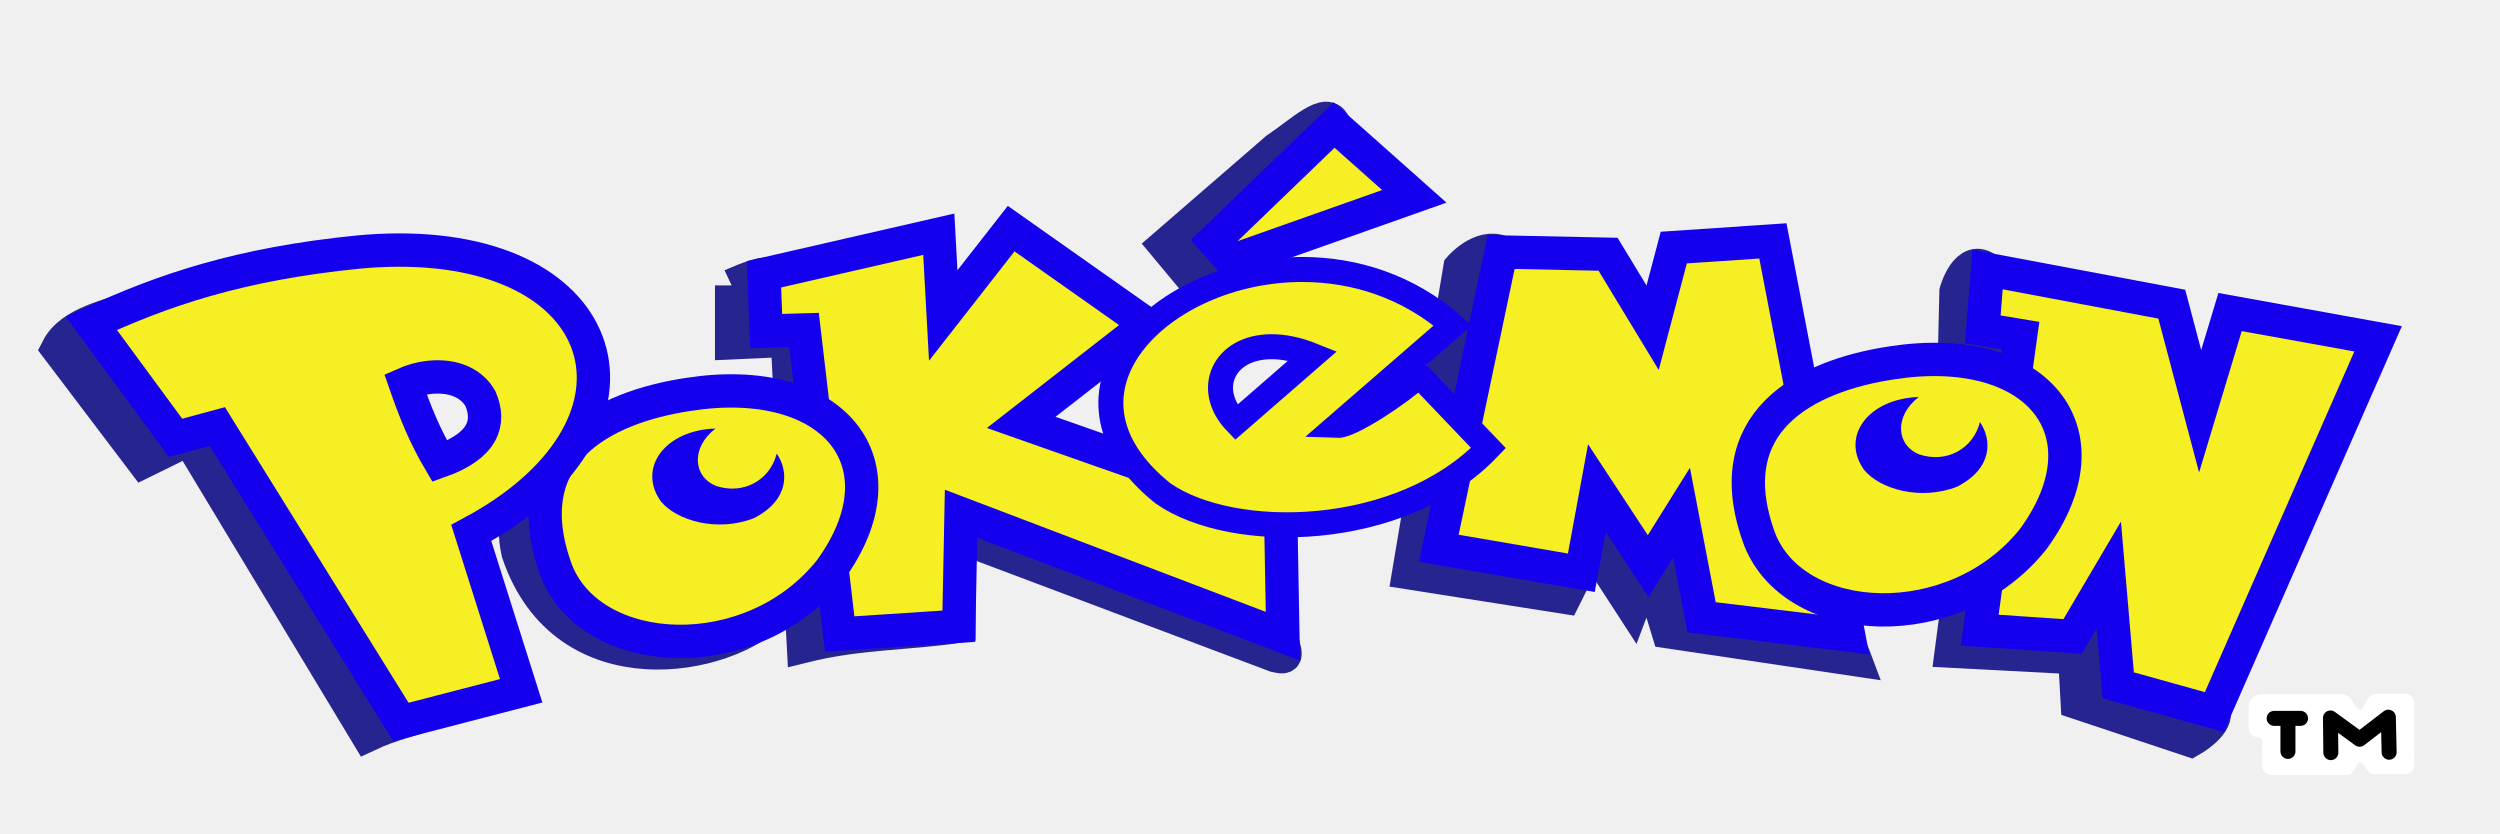
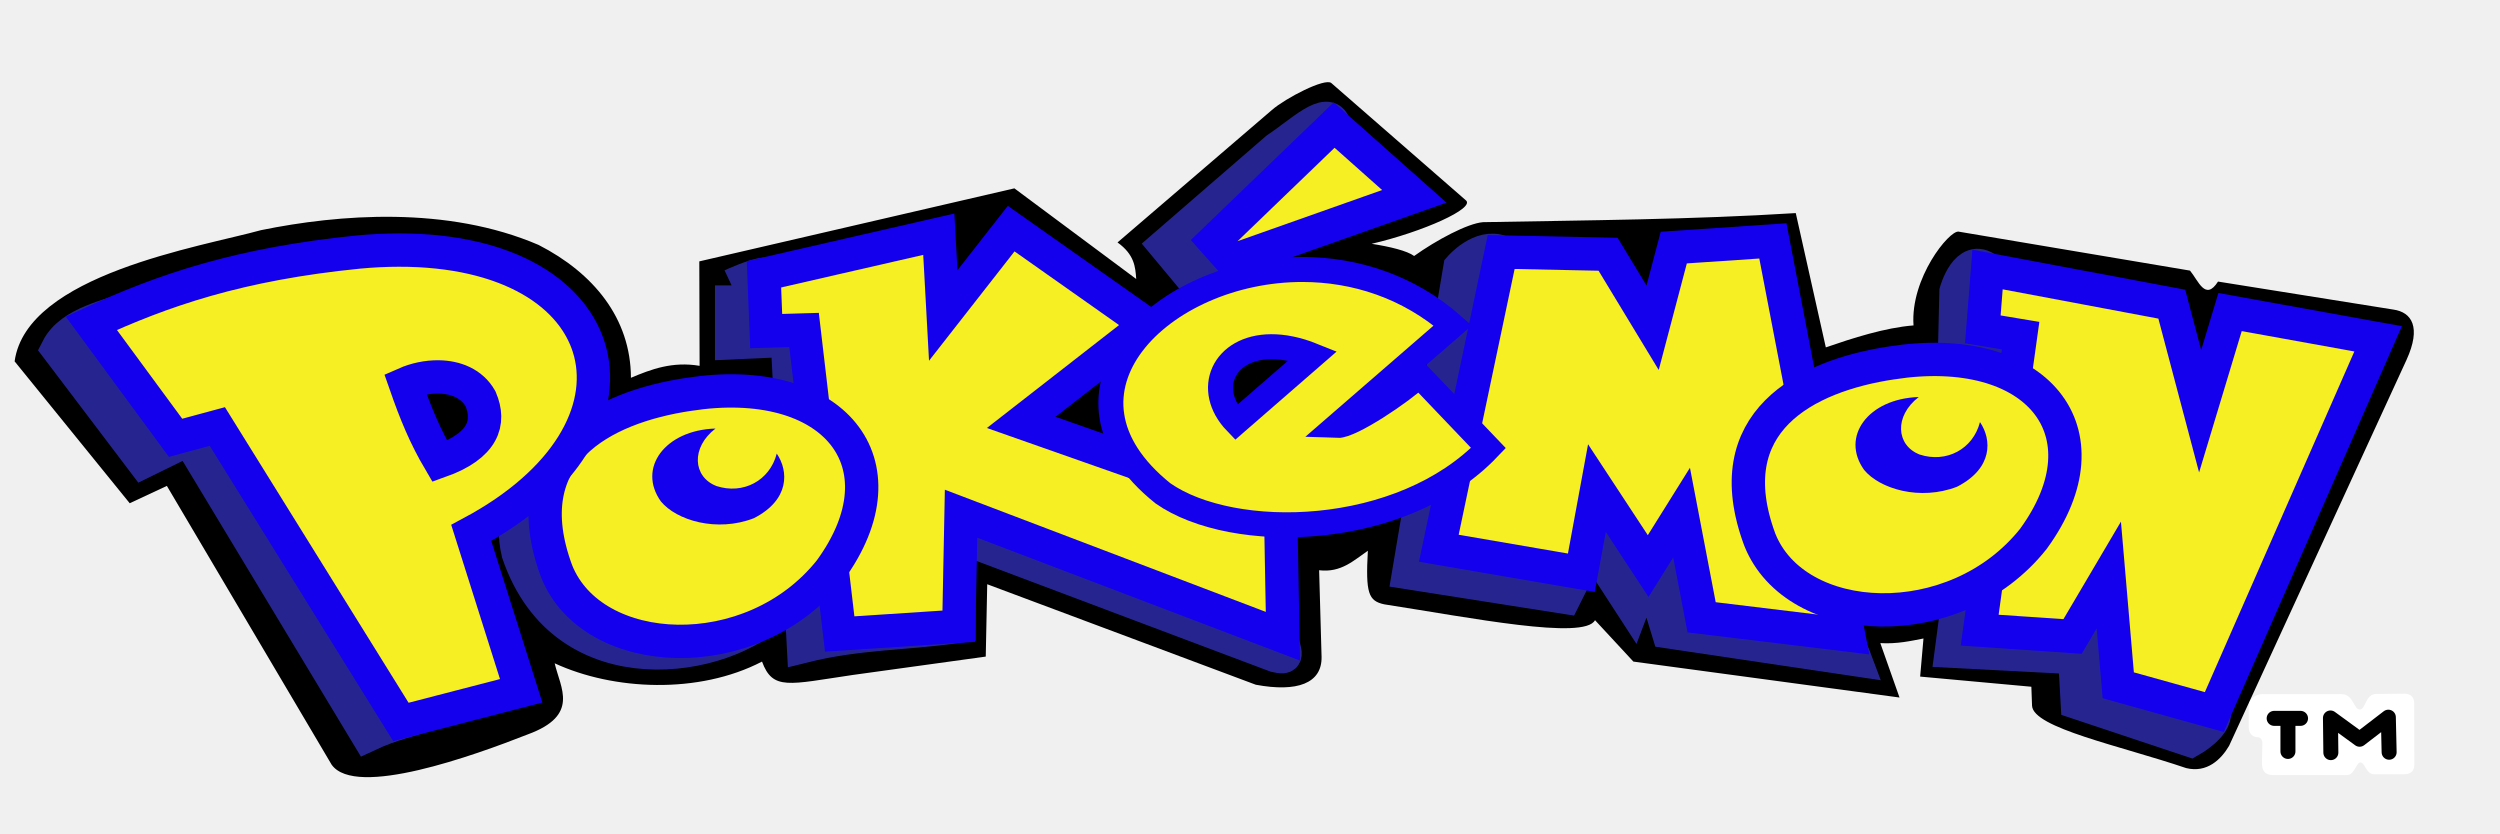
<svg xmlns="http://www.w3.org/2000/svg" xmlns:xlink="http://www.w3.org/1999/xlink" width="600mm" height="200mm" viewBox="0 0 600 200" version="1.1" id="svg8">
  <defs id="defs2" />
  <g id="layer1" transform="translate(0,-97)">
+     <path style="display:inline;fill:#000000;fill-opacity:1;stroke:none;stroke-width:0.265px;stroke-linecap:butt;stroke-linejoin:miter;stroke-opacity:1" d="M 79.607,280.549 40.049,213.615 31.133,217.78 3.508,183.724 c 2.864,-20.849 44.695,-27.483 59.15,-31.49 18.672,-3.812 44.676,-5.875 66.6,3.548 13.098,6.7 22.127,17.544 22.167,31.889 4.824,-2.04 9.956,-3.979 16.479,-2.873 l -0.071,-25.067 75.619,-17.527 29.239,21.753 c -0.203,-2.923 -0.426,-5.847 -4.485,-8.77 l 37.054,-31.793 c 3.259,-2.838 12.723,-7.746 14.253,-6.467 l 32.259,28.116 c 2.499,1.9 -10.402,7.639 -22.58,10.471 4.432,0.692 8.522,1.68 10.199,2.923 5.337,-3.823 12.87,-7.836 16.53,-8.116 24.815,-0.461 50.249,-0.619 75.064,-2.18 l 7.212,32.231 c 6.307,-2.178 14.193,-4.735 21.047,-5.272 -0.793,-11.364 8.59,-22.845 10.816,-22.509 l 55.542,9.354 c 2.02,2.428 3.674,7.409 6.724,2.631 l 42.095,6.723 c 4.366,0.63 6.747,4.168 3.145,12.065 l -42.589,92.643 c -1.892,3.213 -5.27,6.578 -10.31,5.33 -15.81,-5.366 -36.735,-9.632 -36.978,-14.971 l -0.164,-4.549 -26.69,-2.435 0.799,-9.145 c -2.914,0.567 -6.358,1.357 -10.358,1.109 l 4.608,13.059 -63.873,-8.624 -9.208,-9.939 c -2.532,4.85 -29.779,-0.575 -50.572,-3.8 -3.81,-0.816 -4.512,-2.656 -3.946,-12.862 -3.413,2.335 -6.425,5.311 -11.693,4.677 l 0.585,20.755 c 0.142,6.414 -5.887,8.573 -15.786,6.723 l -64.458,-24.117 -0.353,17.364 -31.949,4.414 c -15.359,2.261 -19.165,3.776 -21.747,-3.216 -15.204,7.905 -35.663,6.928 -49.762,0.413 1.387,5.977 6.043,12.475 -6.442,17.055 -12.875,5.059 -41.333,15.341 -47.071,7.298 z" id="path1451" />
    <g id="g907" style="display:inline">
      <path id="path903" d="m 175.596,165.503 v 13.764 l 13.363,-0.601 3.875,73.432 c 13.284,-3.315 24.722,-2.94 37.284,-4.811 l -0.026,-21.536 76.016,28.611 c 3.011,0.68 2.873,0.401 0.793,-5.945 L 183.347,162.831 c -2.674,0.284 -7.751,2.673 -7.751,2.673 z" style="fill:#262590;fill-opacity:1;stroke:#262590;stroke-width:8;stroke-linecap:butt;stroke-linejoin:miter;stroke-miterlimit:4;stroke-dasharray:none;stroke-opacity:1" />
      <path id="path901" d="m 183.347,162.831 41.961,-9.622 1.069,19.511 16.303,-20.847 32.607,22.985 -30.201,23.52 62.274,21.916 0.535,29.4 -77.241,-29.4 -0.535,26.994 -28.598,1.871 -8.553,-72.965 -9.087,0.267 z" style="fill:#f5ef24;fill-opacity:1;stroke:#1400ec;stroke-width:8;stroke-linecap:butt;stroke-linejoin:miter;stroke-miterlimit:4;stroke-dasharray:none;stroke-opacity:1" />
    </g>
    <path style="display:inline;fill:#262590;fill-opacity:1;stroke:#262590;stroke-width:8;stroke-linecap:butt;stroke-linejoin:miter;stroke-miterlimit:4;stroke-dasharray:none;stroke-opacity:1" d="m 146.844,198.159 c -11.487,4.788 -26.37,15.291 -22.49,31.561 11.309,33.247 50.261,25.865 61.421,13.796 z" id="path893" />
    <g id="g897" style="display:inline">
      <path id="path879" d="m 165.275,191.646 c -20.727,3.096 -42.197,14.18 -31.69,42.458 8.595,21.533 46.871,23.406 65.645,-0.206 18.826,-25.812 0.741,-47.647 -33.954,-42.252 z" style="display:inline;fill:#f5ef24;fill-opacity:1;stroke:#1400ec;stroke-width:8;stroke-linecap:butt;stroke-linejoin:miter;stroke-miterlimit:4;stroke-dasharray:none;stroke-opacity:1" />
      <path id="path891" d="m 171.721,199.848 c -12.125,0.371 -18.833,9.519 -13.096,17.506 3.72,4.518 13.4,7.474 22.317,4.009 8.628,-4.427 8.338,-11.309 5.479,-15.502 -1.67,6.508 -8.078,9.887 -14.497,7.783 -5.642,-2.202 -6.146,-9.224 -0.202,-13.797 z" style="display:inline;fill:#1400ec;fill-opacity:1;stroke:none;stroke-width:0.265px;stroke-linecap:butt;stroke-linejoin:miter;stroke-opacity:1" />
    </g>
    <g id="g889" style="display:inline">
      <path id="path885" d="m 13.827,180.65 20.569,27.147 10.961,-5.386 42.835,71.03 c 6.016,-2.824 10.117,-3.449 15.751,-5.545 L 31.686,170.728 c -4.915,2.048 -14.636,3.598 -17.859,9.922 z" style="fill:#262590;fill-opacity:1;stroke:#262590;stroke-width:8;stroke-linecap:butt;stroke-linejoin:miter;stroke-miterlimit:4;stroke-dasharray:none;stroke-opacity:1" />
      <path id="path877" transform="matrix(0.2645833,0,0,0.2645833,0,97)" d="m 361.545,226.838 c -11.567,0.027 -23.662,0.601 -36.275,1.768 C 216.885,239.406 147.772,263.257 82.832,293.256 l 76.426,103.873 37.871,-10.246 166.525,268.008 109.098,-28.285 -45.283,-143.207 C 603.317,389.347 561.481,226.365 361.545,226.838 Z m 36.461,115.059 c 15.301,0.243 29.958,5.901 37.828,19.754 9.269,21.708 2.888,42.582 -36.926,56.781 -13.306,-22.61 -21.775,-43.182 -31.242,-70.322 9.102,-4.012 19.871,-6.379 30.34,-6.213 z" style="display:inline;fill:#f5ef24;fill-opacity:1;stroke:#1400ec;stroke-width:30.236;stroke-linecap:butt;stroke-linejoin:miter;stroke-miterlimit:4;stroke-dasharray:none;stroke-opacity:1" />
    </g>
    <g id="g844" style="display:inline">
      <path id="path840" d="m 360.279,157.485 c -4.982,-1.955 -9.889,3.742 -9.889,3.742 l -12.294,73.232 37.418,5.88 6.414,-12.829 9.889,15.234 3.742,-9.889 4.811,15.769 44.901,6.682 c -7.091,-19.057 -56.509,-65.283 -84.992,-97.821 z" style="display:inline;fill:#262590;fill-opacity:1;stroke:#262590;stroke-width:8;stroke-linecap:butt;stroke-linejoin:miter;stroke-miterlimit:4;stroke-dasharray:none;stroke-opacity:1" />
      <path id="path838" d="m 345.312,228.579 14.967,-71.094 25.658,0.535 10.691,17.64 5.078,-19.243 23.787,-1.604 18.174,94.613 -35.28,-4.276 -4.811,-25.123 -8.018,12.829 -12.294,-18.709 -3.742,20.312 z" style="fill:#f5ef24;fill-opacity:1;stroke:#1400ec;stroke-width:8;stroke-linecap:butt;stroke-linejoin:miter;stroke-miterlimit:4;stroke-dasharray:none;stroke-opacity:1" />
    </g>
    <g id="g836" style="display:inline">
      <path id="path831" d="m 320.189,127.017 c -1.427,-4.698 -8.182,2.008 -13.839,5.753 l -26.742,23.151 5.67,6.804 23.246,-8.221 z" style="fill:#262590;fill-opacity:1;stroke:#262590;stroke-width:8;stroke-linecap:butt;stroke-linejoin:miter;stroke-miterlimit:4;stroke-dasharray:none;stroke-opacity:1" />
      <path id="path829" d="m 320.189,127.017 19.243,17.105 -43.832,15.502 -4.276,-4.811 z" style="display:inline;fill:#f5ef24;fill-opacity:1;stroke:#1400ec;stroke-width:8;stroke-linecap:butt;stroke-linejoin:miter;stroke-miterlimit:4;stroke-dasharray:none;stroke-opacity:1" />
      <path id="path824" transform="matrix(0.2645833,0,0,0.2645833,0,97)" d="m 1181.908,244.443 c -128.625,-0.37 -241.111,111.539 -127.045,203.049 63.432,44.454 216.611,41.532 295.295,-41.082 l -62.838,-65.862 c -15.866,15.054 -61.935,45.858 -74.13,45.393 l 104.667,-90.75 c -40.79,-35.79 -89.425,-50.614 -135.949,-50.748 z m -28.904,70.049 c 11.054,-0.068 23.817,2.359 37.967,8.059 l -69.701,60.609 c -28.689,-29.771 -11.63,-68.402 31.734,-68.668 z" style="display:inline;fill:#f5ef24;fill-opacity:1;stroke:#1400ec;stroke-width:22.677;stroke-linecap:butt;stroke-linejoin:miter;stroke-miterlimit:4;stroke-dasharray:none;stroke-opacity:1" />
    </g>
    <g id="g852">
      <path id="path848" d="m 477.006,161.685 c -4.994,-3.945 -7.56,5.292 -7.56,5.292 l -0.378,15.875 8.315,1.89 -9.049,68.543 29.616,1.547 0.599,10.797 27.214,9.071 c 0,0 6.124,-3.443 5.67,-6.804 z" style="fill:#262590;fill-opacity:1;stroke:#262590;stroke-width:8;stroke-linecap:butt;stroke-linejoin:miter;stroke-miterlimit:4;stroke-dasharray:none;stroke-opacity:1" />
      <path id="path846" d="M 477.006,161.685 521.229,170 l 6.804,25.702 7.182,-23.812 35.53,6.426 -39.31,89.58 -23.057,-6.426 -2.268,-26.458 -8.693,14.741 -22.301,-1.512 9.827,-70.682 -9.071,-1.512 z" style="display:inline;fill:#f5ef24;fill-opacity:1;stroke:#1400ec;stroke-width:8;stroke-linecap:butt;stroke-linejoin:miter;stroke-miterlimit:4;stroke-dasharray:none;stroke-opacity:1" />
    </g>
    <use x="0" y="0" xlink:href="#g897" id="use899" width="100%" height="100%" transform="translate(288.7738,-7.559524)" style="display:inline" />
    <g id="g863">
      <path id="path858" d="m 539.703,266.667 c -0.069,-1.417 1.08,-2.991 3.118,-3.071 l 19.135,-10e-6 c 2.916,-0.016 2.887,3.698 4.394,3.685 1.454,0.005 1.298,-3.773 4.016,-3.733 l 6.8,-0.061 c 1.192,0.041 2.271,0.674 2.244,2.341 l 0.028,14.823 c -0.01,1.069 -0.568,2.2 -2.551,2.173 h -7.087 c -1.953,-0.021 -2.213,-2.846 -3.303,-2.835 -1.055,0.016 -1.346,3.003 -3.218,3.024 h -17.765 c -1.827,1.9e-4 -2.645,-0.976 -2.646,-2.835 l 0.095,-4.725 c 0.043,-0.707 -0.299,-1.48 -1.087,-1.512 -1.335,-0.023 -2.162,-0.976 -2.173,-2.362 z" style="fill:#ffffff;fill-opacity:1;stroke:none;stroke-width:0.265px;stroke-linecap:butt;stroke-linejoin:miter;stroke-opacity:1" />
      <path id="path854" d="m 549.105,277.345 v -7.938 h -3.307 6.331" style="fill:none;stroke:#000000;stroke-width:3.6;stroke-linecap:round;stroke-linejoin:round;stroke-miterlimit:4;stroke-dasharray:none;stroke-opacity:1" />
      <path id="path856" d="m 559.405,277.629 -0.095,-8.315 6.993,5.103 6.898,-5.292 0.189,8.41" style="fill:none;stroke:#000000;stroke-width:3.6;stroke-linecap:round;stroke-linejoin:round;stroke-miterlimit:4;stroke-dasharray:none;stroke-opacity:1" />
    </g>
  </g>
</svg>
